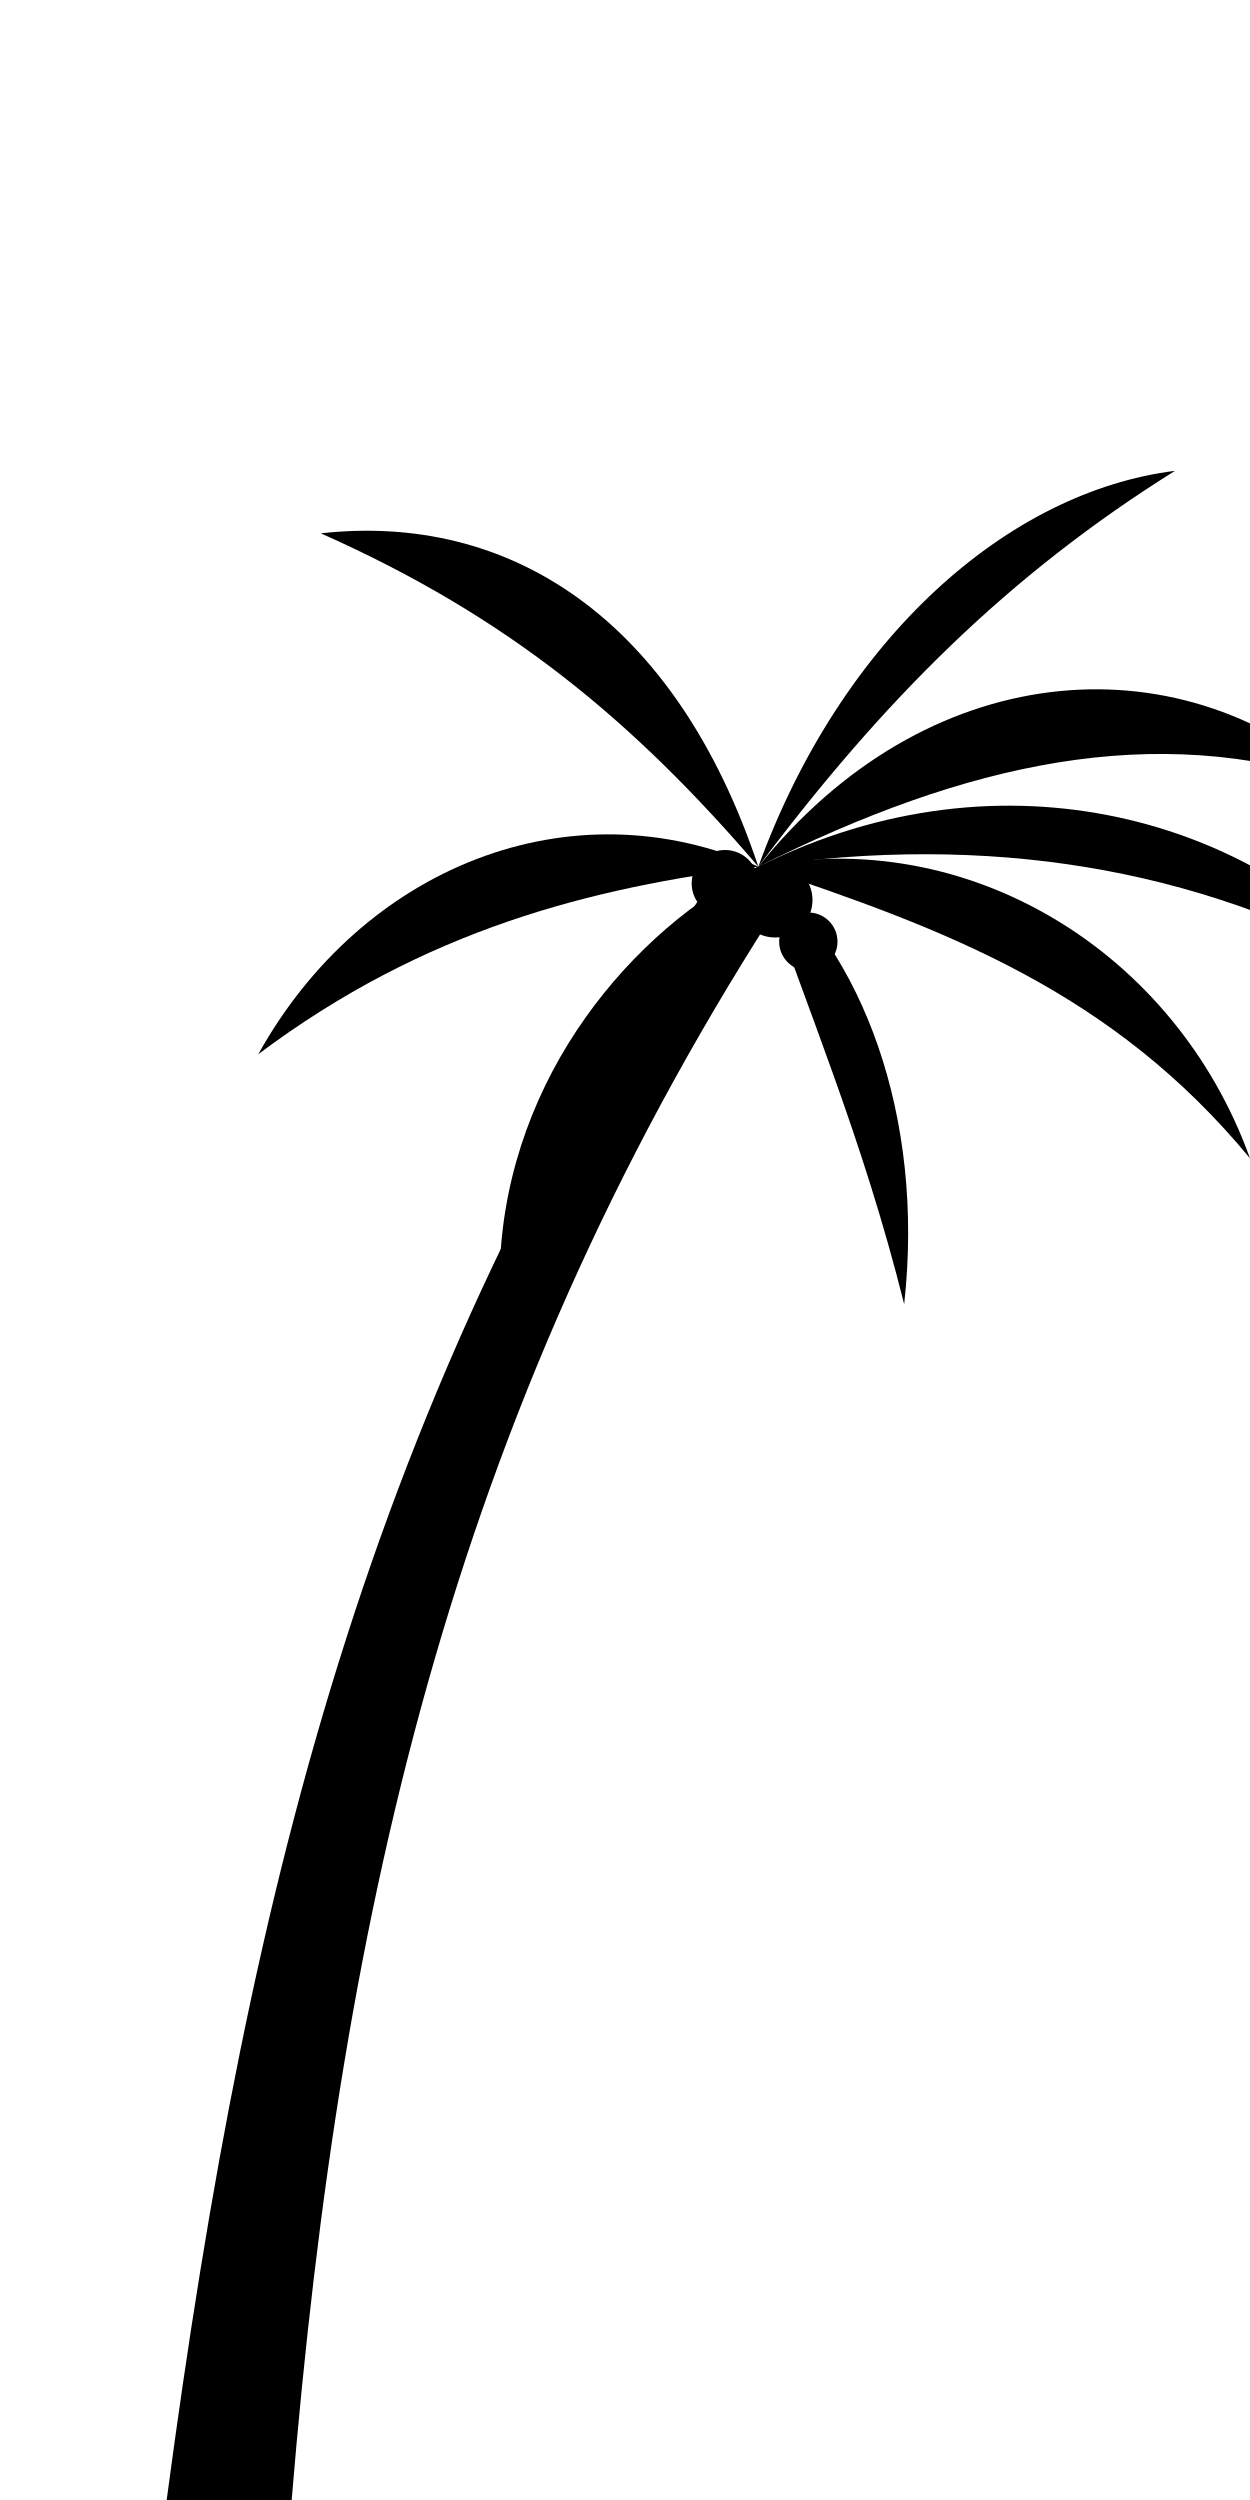
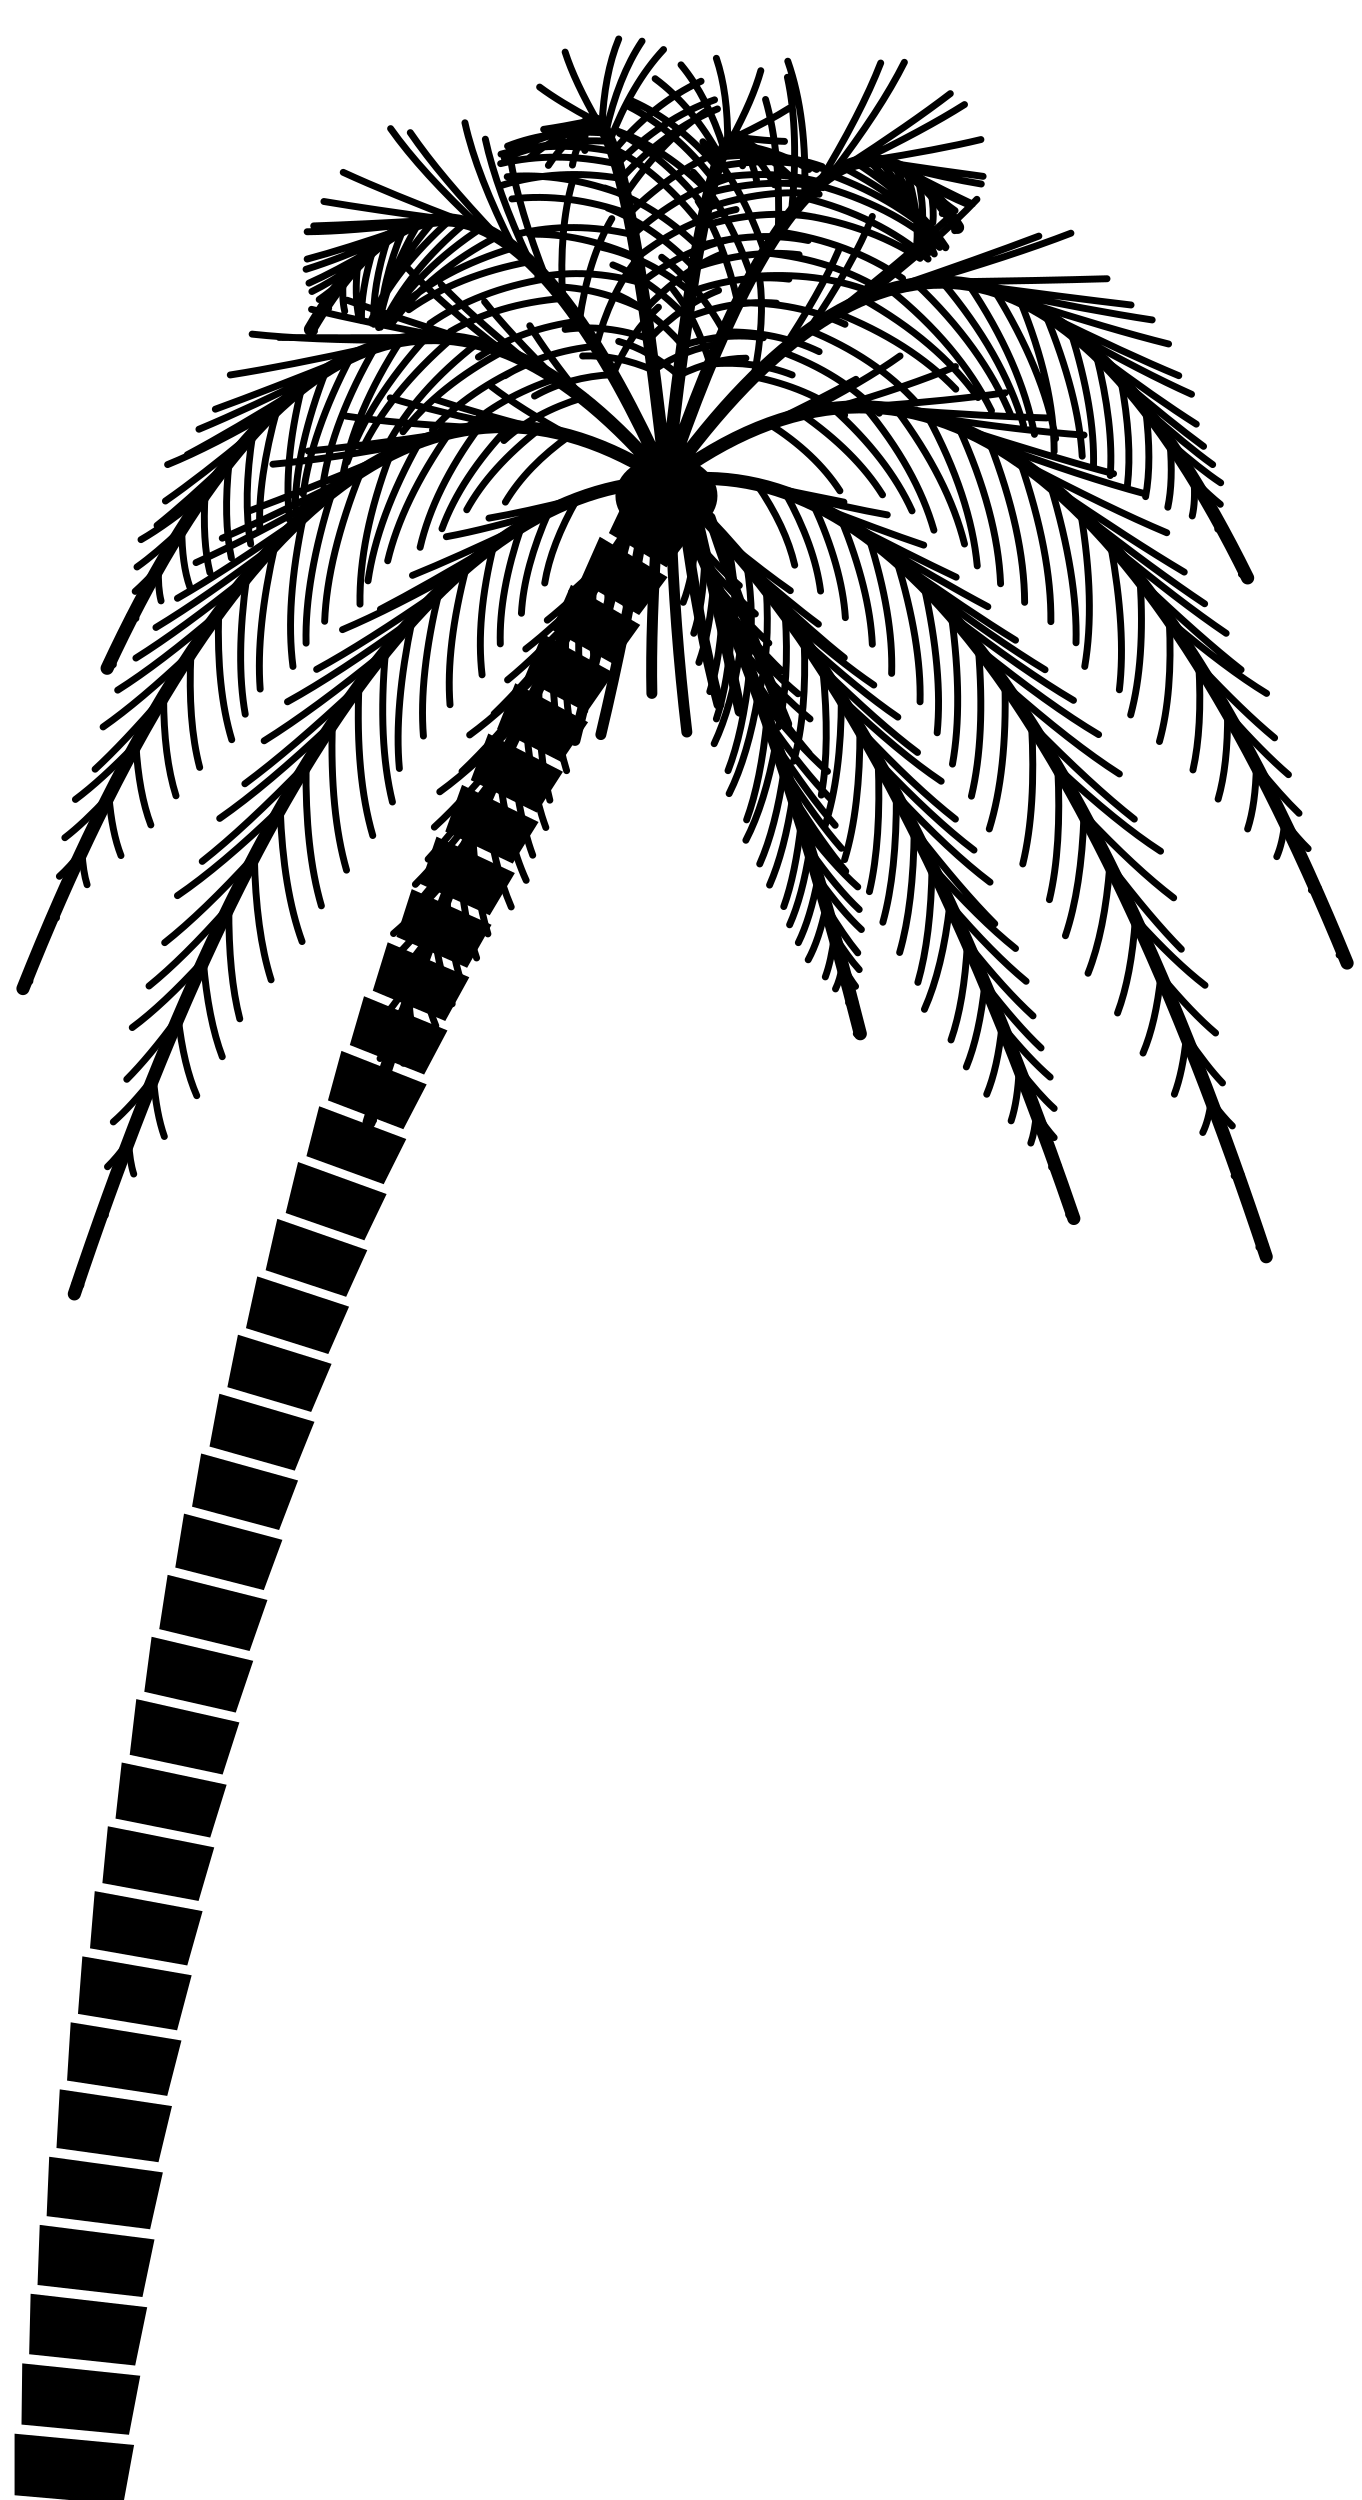
- <svg xmlns="http://www.w3.org/2000/svg" viewBox="0 0 300 600">
+ <svg xmlns="http://www.w3.org/2000/svg" viewBox="85.1 113.9 373.7 686.1">
  <g fill="#000">
-     <path d="M40 600 C60 450 90 330 175 205 L189 214 C110 335 82 455 70 600 Z" />
-     <g transform="translate(182 208)">
-       <path d="M0 0 C40 -50 100 -55 140 -20 C95 -35 50 -25 0 0Z" />
-       <path d="M0 0 C50 -10 100 20 118 70 C85 30 45 15 0 0Z" />
-       <path d="M0 0 C20 -55 60 -90 100 -95 C60 -70 30 -40 0 0Z" />
-       <path d="M0 0 C-20 -60 -60 -85 -105 -80 C-60 -60 -30 -35 0 0Z" />
-       <path d="M0 0 C-45 -20 -95 0 -120 45 C-80 15 -40 5 0 0Z" />
-       <path d="M0 0 C25 20 40 60 35 105 C25 65 12 35 0 0Z" />
-       <path d="M0 0 C-30 15 -60 50 -62 95 C-45 55 -22 30 0 0Z" />
-       <path d="M0 0 C60 -30 120 -10 150 25 C105 0 55 -8 0 0Z" />
-       <circle cx="4" cy="8" r="9" />
-       <circle cx="-8" cy="4" r="8" />
-       <circle cx="12" cy="18" r="7" />
-     </g>
+     <path d="M89.1 798.7 118.9 801.3 121.9 784.9 89.1 781.8ZM91 779.3 120.5 782.1 123.6 765.9 91.2 762.5ZM93.1 760 122.2 763.1 125.5 747.1 93.5 743.4ZM95.4 741 124.2 744.3 127.5 728.5 96 724.5ZM97.9 722.1 126.3 725.7 129.8 710.1 98.6 705.8ZM100.6 703.4 128.6 707.3 132.3 691.9 101.5 687.3ZM103.5 684.9 131 689.1 134.9 673.9 104.5 668.9ZM106.5 666.6 133.7 671.1 137.7 656 107.7 650.8ZM109.8 648.6 136.5 653.3 140.7 638.4 111.1 632.9ZM113.2 630.7 139.6 635.6 143.9 620.9 114.7 615.1ZM116.8 613 142.8 618.2 147.3 603.7 118.5 597.6ZM120.7 595.5 146.2 600.9 150.8 586.6 122.5 580.2ZM124.7 578.2 149.8 583.9 154.6 569.7 126.7 563.1ZM128.8 561 153.6 567 158.5 553 131.1 546.1ZM133.2 544.1 157.5 550.3 162.6 536.5 135.6 529.3ZM137.8 527.4 161.7 533.8 166.9 520.2 140.3 512.8ZM142.6 510.9 166 517.5 171.4 504.1 145.3 496.4ZM147.5 494.6 170.5 501.4 176.1 488.2 150.4 480.2ZM152.6 478.4 175.2 485.5 180.9 472.5 155.7 464.2ZM158 462.5 180.1 469.8 185.9 457 161.2 448.4ZM163.5 446.8 185.1 454.3 191.2 441.6 166.9 432.8ZM169.2 431.2 190.4 438.9 196.6 426.5 172.7 417.5ZM175.1 415.9 195.8 423.8 202.2 411.5 178.8 402.3ZM181.1 400.7 201.5 408.8 207.9 396.7 185 387.3ZM187.4 385.8 207.3 394.1 213.9 382.1 191.5 372.5ZM193.9 371 213.3 379.5 220 367.7 198.1 357.9ZM200.5 356.5 219.5 365.1 226.4 353.5 204.9 343.5ZM207.3 342.1 225.8 350.9 232.9 339.5 211.9 329.3ZM214.3 328 232.4 336.9 239.6 325.7 219.1 315.2ZM221.5 314 239.1 323 246.5 312.1 226.5 301.4ZM228.9 300.3 246.1 309.4 253.6 298.6 234 287.8ZM236.5 286.7 253.2 296 260.8 285.4 241.8 274.4ZM244.3 273.4 260.5 282.7 268.3 272.3 249.7 261.2ZM252.2 260.2 268 269.6 275.9 259.4 257.9 248.2Z" />
  </g>
+   <g fill="none" stroke="#000" stroke-linecap="round">
+     <path stroke-width="3" d="M258.4 256Q250.4 286 242.9 317.1M262 256Q257 286 250 315.5M265.6 256Q263.6 286 264 304.2M269.2 256Q270.2 286 273.6 314.8M272.8 256Q276.8 286 282.4 307.2M276.4 256Q283.4 286 288.2 309.1M280 256Q290 286 301 312.6" />
+     <path stroke-width="3.6" d="M268 246Q223.6 301.6 186.4 421.9M268 246Q179.7 247.8 105.5 469M268 246Q172 182.8 91.4 385.2M268 246Q184.6 146.7 114.5 297.3M268 246Q214.9 127.7 170.3 204.3M268 246Q255 126.9 244.1 151M268 246Q280.4 132.4 290.8 155.4M268 246Q311.4 117.9 347.9 176.3M268 246Q354.7 124.7 427.5 272.5M268 246Q369.5 169.7 454.8 378.2M268 246Q357.5 232.1 432.6 458.8M268 246Q328.7 299.3 379.8 448.3M268 246Q296.9 301.5 321.2 397.6" />
+     <path stroke-width="1.9" d="M255.7 262.8Q255.3 274.3 257.4 282M255.7 262.8Q247.5 271.5 242 276.3M251.9 268.7Q251.4 282.3 253.9 291.2M251.9 268.7Q242.1 278.7 235.3 284.1M248 274.9Q246.9 290.2 249 300.2M248 274.9Q237.1 286.1 229.4 292M244.2 281.3Q243.2 298 245.6 308.9M244.2 281.3Q232.6 293.8 224.4 300.5M240.4 288Q239.7 305.8 242.4 317.3M240.4 288Q228.8 302 220.7 309.8M236.7 295Q236.9 313.5 240.6 325.4M236.7 295Q223.6 308.6 214 315.6M233 302.2Q232.8 321.2 236 333.5M233 302.2Q220.7 317.3 211.9 325.6M229.3 309.7Q230.4 328.8 234.9 341M229.3 309.7Q215.9 323.9 205.8 331.2M225.6 317.4Q226.8 336.4 231.3 348.6M225.6 317.4Q213.4 332.6 204.3 340.9M222 325.4Q224.2 343.9 229.5 355.5M222 325.4Q210.7 340.9 202.6 349.7M218.3 333.6Q220.5 351.5 225.4 362.8M218.3 333.6Q207.3 348.4 199.1 356.6M214.8 342.1Q215.6 359.3 219 370.2M214.8 342.1Q204.7 356.5 197.2 364.5M211.2 350.9Q212.4 366.8 215.9 376.8M211.2 350.9Q201 363.4 193.1 370.1M207.7 359.9Q208.7 374.3 211.7 383.4M207.7 359.9Q198.9 371.6 192.1 377.9M204.2 369.2Q205.8 381.6 209.2 389.4M204.2 369.2Q196.8 379.6 191.2 385.4M200.7 378.7Q202 389 204.7 395.4M200.7 378.7Q195 387.6 190.7 392.7M197.3 388.5Q197.9 396.3 199.5 401.2M197.3 388.5Q193 395.1 189.6 398.9M193.9 398.6Q194.6 403 195.8 405.7M193.9 398.6Q191.3 402.3 189.4 404.4M190.5 408.9Q190.6 410.1 190.9 410.8M190.5 408.9Q189.8 409.9 189.2 410.4M187.1 419.5Q187.3 420.7 187.6 421.4M187.1 419.5Q186.5 420.5 186 421.1M243.5 250.8Q236.3 263.4 234.6 273.9M243.5 250.8Q228.7 254.5 219.3 256.1M235.8 254.1Q228.9 269.7 228.2 282.2M235.8 254.1Q218.6 259.2 207.6 261.2M228.2 258.4Q222 276.5 222.4 290.6M228.2 258.4Q209.9 267.1 198.3 271.8M220.6 263.5Q215.6 283.8 217.4 299.1M220.6 263.5Q201.6 274.8 189.5 281.1M213.1 269.5Q207.4 291.4 208.6 307.3M213.1 269.5Q192.6 281 179.1 286.7M205.6 276.3Q200 299.5 201.3 315.9M205.6 276.3Q185.4 290.3 172 297.6M198.2 284.1Q193.2 308.1 194.7 324.8M198.2 284.1Q177.8 298.9 164 306.5M190.9 292.7Q188.7 317.2 192.8 334M190.9 292.7Q171.1 308.8 157.6 317.2M183.6 302.2Q182.6 326.7 187.4 343.2M183.6 302.2Q165 319.6 152.3 329M176.3 312.5Q175.6 336.7 180.2 352.7M176.3 312.5Q158.2 329.6 145.4 338.5M169.1 323.8Q168.8 347.1 173.3 362.5M169.1 323.8Q152.4 341 140.6 350.3M162 335.9Q162.8 358 168 372.3M162 335.9Q145.7 351.6 133.8 359.7M154.9 348.9Q155.3 369.5 159.5 382.8M154.9 348.9Q140.7 364.4 130.3 372.6M147.9 362.8Q147.8 381.5 150.9 393.5M147.9 362.8Q135.3 377 126 384.5M140.9 377.6Q142.2 393.6 146.1 403.9M140.9 377.6Q129.8 389.7 121.4 395.9M134 393.2Q135.5 406.4 139.1 414.6M134 393.2Q125.9 404.1 119.9 410.1M127.2 409.8Q128 419.6 130.2 425.8M127.2 409.8Q121 417.6 116.2 421.8M120.4 427.2Q120.7 432.7 121.8 436.1M120.4 427.2Q117.1 431.7 114.6 434.1M113.6 445.4Q113.7 446.6 114 447.4M113.6 445.4Q113 446.5 112.5 447M107 464.6Q107.1 465.8 107.3 466.6M107 464.6Q106.2 465.6 105.7 466.1M241.4 233.5Q229.7 241.8 223.8 251.7M241.4 233.5Q227.8 226 220 220M233.1 231.7Q219.6 242.2 213.2 253.8M233.1 231.7Q215.3 227.1 204.5 223.5M224.8 231Q211.6 244.9 206.4 259M224.8 231Q204.5 226.9 192.2 223.1M216.5 231.3Q204.1 248.2 200.4 264.1M216.5 231.3Q194 230.2 180.1 228.1M208.4 232.7Q195.4 251.4 191.5 267.8M208.4 232.7Q184.5 236.3 169.7 237.7M200.2 235.2Q188.6 256 186.1 273.3M200.2 235.2Q175.5 239.9 160 241.3M192.2 238.7Q183.6 261.5 183.9 279.7M192.2 238.7Q168.3 248.7 153.3 254.2M184.2 243.3Q174.9 266.6 174.2 284.4M184.2 243.3Q160.9 255.2 146.1 261.6M176.3 248.9Q168.7 272.8 169.1 290.4M176.3 248.9Q153.6 261.7 138.9 268.3M168.4 255.6Q163.3 279.6 165.5 296.8M168.4 255.6Q147.4 270.3 133.8 278.1M160.6 263.4Q155.3 286.7 156.5 303M160.6 263.4Q141 278.2 127.9 286.1M152.8 272.3Q149.7 294.6 152.4 309.9M152.8 272.3Q134.7 286.8 122.4 294.5M145.1 282.2Q144.5 302.9 148.7 316.9M145.1 282.2Q128.8 296.1 117.4 303.3M137.5 293.1Q136.6 312 139.9 324.5M137.5 293.1Q123.4 306.4 113.4 313.4M130 305.1Q130 321.5 133.4 332.3M130 305.1Q118.9 317.9 111.2 325M122.4 318.2Q123.2 331.6 126.5 340.3M122.4 318.2Q112.8 328.1 105.8 333.3M115 332.4Q115.8 342.3 118.3 348.7M115 332.4Q108 339.9 102.9 343.8M107.6 347.6Q107.9 353.2 109 356.7M107.6 347.6Q104.1 352 101.4 354.4M100.3 363.9Q100.3 365.1 100.6 365.8M100.3 363.9Q99.5 364.8 98.9 365.3M93.1 381.2Q93.1 382.4 93.3 383.2M93.1 381.2Q92.4 382.2 91.8 382.8M244.9 223.1Q231.8 227.1 223.4 234.8M244.9 223.1Q235.4 211.3 230.5 203.3M237.6 217.8Q222.2 223 212.6 231.9M237.6 217.8Q225 205.4 218.1 196.7M230.4 213.6Q213.6 221 203.8 231.9M230.4 213.6Q214.9 201 206.2 192M223.2 210.3Q205.5 219.8 195.7 232.4M223.2 210.3Q206 197.2 196.6 187.1M216.1 208.1Q199.3 221.1 191.3 236.3M216.1 208.1Q193.9 201.1 180.4 196.3M209.1 206.8Q192 221.6 184.4 237.4M209.1 206.8Q185.1 202.3 170.6 198.8M202.1 206.5Q186.4 223.8 180.4 240.7M202.1 206.5Q177 206.7 161.7 206.5M195.1 207.3Q182.3 227 179.1 244.9M195.1 207.3Q169.9 207.3 154.3 205.6M188.2 209Q176.3 229.6 173.7 247M188.2 209Q163.6 214.4 148.3 216.8M181.4 211.8Q170.5 232.7 168.3 249.5M181.4 211.8Q158.5 221 144.2 226.2M174.6 215.5Q166.4 236.8 166.1 253.1M174.6 215.5Q153.2 226.1 139.7 231.7M167.9 220.3Q162.8 241.1 164.6 256.6M167.9 220.3Q148.7 232.2 136.5 238.7M161.2 226Q155.8 245.5 156.4 259.4M161.2 226Q143.2 236.5 131.1 241.4M154.5 232.8Q151.7 250.7 153.9 263.2M154.5 232.8Q140 244.8 130.5 251.4M148 240.5Q146.3 256.3 148.6 267M148 240.5Q136.1 251.8 128.2 258.1M141.4 249.3Q140.6 262.3 142.7 271M141.4 249.3Q131.1 257.8 123.8 262M135 259.1Q135 268.7 137.2 275M135 259.1Q127.8 265.9 122.7 269.5M128.6 269.8Q128.4 275.2 129.3 278.8M128.6 269.8Q124.8 273.9 122.2 276.2M122.2 281.6Q122.2 282.8 122.4 283.6M122.2 281.6Q121.3 282.5 120.7 282.9M115.9 294.3Q115.9 295.5 116.2 296.3M115.9 294.3Q115.1 295.2 114.5 295.7M253.3 216.7Q241.2 217.3 231.8 222.6M253.3 216.7Q258.2 205.1 265.8 198.2M248.7 208.9Q234.5 210.3 223.7 217M248.7 208.9Q252.6 194.4 259.8 185.2M244.1 202Q228.2 204.1 216.4 211.9M244.1 202Q246.5 185 253 173.9M239.5 195.8Q221.7 197.3 208.7 204.9M239.5 195.8Q238.5 176.7 242.2 163.8M235 190.4Q216.3 193.5 203.1 202.7M235 190.4Q227.4 170.9 225.2 157.6M230.5 185.7Q210.8 189.4 197.3 198.9M230.5 185.7Q221.3 166 218.3 152.1M226 181.9Q206.4 187.8 193.7 199.2M226 181.9Q215.9 162 212.7 147.6M221.6 178.8Q203.4 188.3 192.9 202.3M221.6 178.8Q205.9 162.3 197.7 150.3M217.2 176.5Q200 187.8 191 202.5M217.2 176.5Q200.7 161.1 192.3 149.2M212.9 175Q197.3 188 190.1 203.2M212.9 175Q191.9 167 179.3 161.2M208.6 174.3Q193.6 187.7 187 201.8M208.6 174.3Q187.1 171.4 174 169.2M204.3 174.3Q191.7 188.9 187.1 202.6M204.3 174.3Q183.8 175.5 171.2 175.9M200 175.1Q191 190.5 189 203.8M200 175.1Q181.2 177.4 169.4 177.5M195.8 176.7Q189.6 191.7 189.5 203.7M195.8 176.7Q179.6 182.3 169.4 185M191.6 179.1Q187.2 192.6 187.7 202.9M191.6 179.1Q177.9 185.1 169.1 187.8M187.5 182.3Q184.1 193.7 184.3 201.9M187.5 182.3Q176.9 188.5 169.9 191.6M183.3 186.3Q182.3 194.9 183.6 201M183.3 186.3Q175.8 191.4 170.7 193.9M179.3 191Q178.9 195.9 179.7 199.3M179.3 191Q175.3 194.3 172.7 196.1M175.2 196.5Q175.1 197.7 175.3 198.5M175.2 196.5Q174.3 197.3 173.6 197.7M171.2 202.8Q171.2 204 171.4 204.8M171.2 202.8Q170.3 203.6 169.7 204.1M264.4 215.5Q254.4 211.2 245 211.6M264.4 215.5Q273.3 209.5 282.9 208.3M263.3 206.9Q251.4 202.8 240.2 204.3M263.3 206.9Q272.4 197.5 282.3 193.6M262.1 198.9Q249 192.7 236.9 192.6M262.1 198.9Q272.2 188.1 283.2 183.6M261 191.5Q246.3 187.4 232.7 190M261 191.5Q273.3 182 286.7 179.3M259.9 184.6Q244.5 177.8 230.4 178.2M259.9 184.6Q272.9 174.4 287.1 171.4M258.8 178.3Q242.3 174.5 227.2 178.1M258.8 178.3Q271.8 166.7 286.1 162.5M257.7 172.6Q240.9 166.7 225.6 168.5M257.7 172.6Q270.5 159.9 284.8 154.7M256.6 167.5Q239.6 161.1 224.3 162.4M256.6 167.5Q267.2 151.9 279.5 144M255.6 162.9Q238.3 160 223 164.7M255.6 162.9Q267.8 149.6 282 143.8M254.5 158.9Q237.4 155.2 222.5 158.8M254.5 158.9Q266.8 146.4 281.2 141.3M253.4 155.5Q236.8 152.3 222.6 156.2M253.4 155.5Q264.3 142.3 277.5 136.2M252.4 152.7Q236.6 151.7 223.5 157.3M252.4 152.7Q258.5 136.8 267.2 127.5M251.3 150.4Q236.4 149.3 224.4 154M251.3 150.4Q254.8 134.9 261.3 125.2M250.3 148.7Q236.7 149.5 226.6 155.1M250.3 148.7Q250.9 134.3 254.9 124.6M249.3 147.6Q237.8 150.8 230.3 157.3M249.3 147.6Q242.8 136.3 240.2 128.2M248.3 147Q239.9 152.6 235.6 159.3M248.3 147Q238.7 141.9 233.2 137.8M247.2 147.1Q243.2 153.6 242.2 159.2M247.2 147.1Q239.2 148.7 234.3 149.4M246.2 147.6Q245.3 152 245.6 155.2M246.2 147.6Q242.2 149.9 239.5 151M245.3 148.8Q245.2 150 245.4 150.8M245.3 148.8Q244.3 149.6 243.7 150M244.3 150.6Q244.3 151.8 244.6 152.5M244.3 150.6Q243.5 151.5 242.9 152M271.4 216.9Q263.4 210 254.9 207.6M271.4 216.9Q280.9 212.3 289.8 212.2M272.5 208.7Q264.1 199.2 255 195M272.5 208.7Q283.9 205 294.6 206.6M273.6 201.1Q263.9 190.8 253.3 186.6M273.6 201.1Q286.3 196.1 298.2 197.1M274.6 194Q263 184.7 250.4 181.8M274.6 194Q288.6 189 301.6 190.5M275.7 187.4Q264.4 175.8 251.9 171M275.7 187.4Q290.6 182.2 304.4 183.8M276.7 181.5Q264.5 169.9 251.1 165.5M276.7 181.5Q292.5 177.1 306.9 179.9M277.8 176Q267 162 254.7 155.3M277.8 176Q294 171.1 308.7 173.5M278.8 171.1Q267.8 157.1 255.1 150.5M278.8 171.1Q295.2 165.5 309.9 167.2M279.8 166.8Q267.7 154.5 253.8 149.6M279.8 166.8Q296.3 162.4 311 165.4M280.8 163Q270.2 149.5 257.6 143.1M280.8 163Q297.1 160.1 311.4 164.2M281.8 159.7Q271.3 147.3 258.5 141.6M281.8 159.7Q297.7 156.6 311.4 160.3M282.8 157Q275.2 143.1 264.9 135.5M282.8 157Q298 155.2 310.7 159.6M283.8 154.8Q279.3 140.5 272 131.7M283.8 154.8Q298 154.8 309.2 160.4M284.8 153.2Q284.9 139.3 281.7 129.9M284.8 153.2Q297.6 154.5 307.1 160.4M285.8 152.1Q291.7 141.2 293.9 133.3M285.8 152.1Q296.3 156.2 302.9 163.3M286.8 151.6Q296.2 147.1 301.7 143.6M286.8 151.6Q294.1 157.6 297.6 164.6M287.7 151.6Q295.5 152.6 300.4 152.7M287.7 151.6Q291.7 157.9 292.7 163.3M288.7 152.2Q292.5 154.5 295 155.7M288.7 152.2Q289.5 156.4 288.9 159.4M289.6 153.3Q290.5 154.1 291.2 154.5M289.6 153.3Q289.7 154.5 289.6 155.3M290.5 154.9Q291.3 155.9 291.8 156.5M290.5 154.9Q290.5 156.1 290.2 156.9M280 213.8Q276 201.1 269.9 193.4M280 213.8Q292.3 212.8 302.5 216.8M283.8 205Q276.6 191.9 266.7 184.5M283.8 205Q298.2 204.8 309.9 210.4M287.6 197Q283.7 179.8 276.7 169.1M287.6 197Q303.8 196.8 317 202.9M291.3 189.8Q285.2 172 275.4 161.2M291.3 189.8Q309.4 188.4 323.7 193.8M295 183.3Q288.7 164.5 278 152.8M295 183.3Q313.7 185.1 328.1 194.1M298.7 177.5Q299.4 155.8 295.2 141.2M298.7 177.5Q318.2 180.3 332.8 190.3M302.3 172.5Q304.5 150.2 301.2 135.1M302.3 172.5Q322.7 175.1 337.6 184.8M305.9 168.2Q306.7 146.1 301.3 130.7M305.9 168.2Q326 173.2 339.8 185M309.5 164.7Q321.5 144.9 326.8 131.2M309.5 164.7Q329.7 170.3 343 181.8M313.1 161.9Q326.8 144 333.3 131M313.1 161.9Q332.4 169.1 344.5 181.4M316.6 159.9Q335.1 147.9 345.9 139.6M316.6 159.9Q334.5 169.1 344.6 181.9M320.1 158.6Q338.9 149.5 349.8 142.6M320.1 158.6Q336.3 169.1 344.7 181.7M323.6 158Q342.7 155 354.3 152.2M323.6 158Q336.3 170.7 341.5 183.6M327 158.3Q344.3 160.9 354.9 162.3M327 158.3Q336.9 171.3 340.1 183.2M330.5 159.2Q345.2 162.9 354.4 164.4M330.5 159.2Q337.1 171.9 338.3 182.5M333.9 160.9Q345 166.6 352 169.9M333.9 160.9Q337.4 172.2 336.7 180.9M337.2 163.4Q345.4 167.8 350.7 170M337.2 163.4Q339 172 337.9 178.4M340.6 166.5Q344.6 169.9 347.2 171.7M340.6 166.5Q341.5 171.5 341.1 175M343.9 170.5Q344.8 171.3 345.4 171.8M343.9 170.5Q344 171.7 343.7 172.5M347.2 175.2Q348 176.1 348.6 176.5M347.2 175.2Q347.3 176.4 347.1 177.2M292 217.3Q295.1 201.6 293.6 190.4M292 217.3Q306.7 220.3 316.9 227.8M299.5 210.4Q310.3 194.1 315.2 182.7M299.5 210.4Q315.9 216.4 326.4 227.3M307 204.5Q319.3 186.4 324.5 173.3M307 204.5Q325.4 212 336.7 224.5M314.5 199.7Q333.5 184.8 344.4 174.6M314.5 199.7Q335 207.8 347.4 220.7M321.9 196Q342.1 180.3 353.2 168.6M321.9 196Q342.3 207.5 353.5 223M329.2 193.3Q354.7 184.6 370.2 178.7M329.2 193.3Q348.2 208.6 357.2 226.6M336.5 191.8Q363 184.1 379 177.9M336.5 191.8Q354.8 209.2 362.6 228.1M343.7 191.3Q371.7 190.9 388.9 190.4M343.7 191.3Q360.3 211 366 230.6M350.9 191.9Q378.5 195.6 395.5 197.6M350.9 191.9Q365.3 213.3 369 233.1M358 193.6Q384.7 199.2 401.3 201.7M358 193.6Q371.5 215.5 374.8 234.3M365 196.3Q390.1 204.4 405.8 208.3M365 196.3Q374.4 219.2 374.4 237.8M372 200.1Q394.4 211.1 408.6 217M372 200.1Q381.1 222.2 382.1 239.1M379 205Q399.1 216.3 412.1 222.1M379 205Q385.6 226.2 385.2 241.8M385.9 211Q402.5 223.4 413.4 230.3M385.9 211Q390.8 230.5 389.8 244.4M392.7 218.1Q406.4 229.8 415.4 236.4M392.7 218.1Q395.9 235.2 394.5 247.2M399.5 226.2Q410.5 236.1 417.9 241.4M399.5 226.2Q401.3 240.5 399.5 250.2M406.2 235.4Q414.4 242.6 420.1 246.4M406.2 235.4Q407.1 246 405.6 253.1M412.8 245.7Q417.1 250 420 252.3M412.8 245.7Q413.2 251.6 412.3 255.5M419.5 257.1Q420.3 258 420.9 258.5M419.5 257.1Q419.5 258.3 419.3 259.1M426 269.5Q426.8 270.5 427.3 271M426 269.5Q426 270.7 425.8 271.5M296.1 230.2Q311.1 223 320 218M296.1 230.2Q308.9 238.3 315.6 248.6M305 227.5Q322.2 218.7 332.1 211.6M305 227.5Q319.8 237.8 327.3 249.7M313.7 226Q334.8 219.8 347.3 214.5M313.7 226Q328.8 239.6 335.4 254.1M322.5 225.6Q346.4 223.8 361 221.7M322.5 225.6Q336.6 242.6 341.4 259.4M331.1 226.3Q356.6 228.2 372.3 228.6M331.1 226.3Q345.4 245.5 349.8 263.2M339.7 228.2Q366.1 232.2 382.6 233.3M339.7 228.2Q351.5 250.1 353.3 269.2M348.2 231.2Q374.4 239.6 390.7 243.9M348.2 231.2Q358.9 254.7 359.7 274.1M356.7 235.4Q382.7 245 399.3 249.4M356.7 235.4Q366.2 259.9 366.3 279.2M365.1 240.6Q389.6 253.5 405.3 260.1M365.1 240.6Q373.7 265.7 373.5 284.5M373.4 247.1Q395.8 262.4 410.1 270.9M373.4 247.1Q380.9 272.1 380.4 290.3M381.7 254.6Q402.3 270.7 415.7 279.6M381.7 254.6Q385.8 279.3 382.8 296.8M389.9 263.4Q408.9 279.1 421.6 287.7M389.9 263.4Q394.2 286.9 392.3 303.2M398 273.2Q414.6 289 425.7 297.7M398 273.2Q399.4 295.2 395.4 310.1M406 284.2Q421.7 297.5 432.7 304.2M406 284.2Q407 304.1 403.3 317.4M414.1 296.3Q426.3 309.3 434.9 316.4M414.1 296.3Q415.1 313.7 412.5 325.2M422 309.6Q431.7 320.5 438.7 326.5M422 309.6Q422.1 323.9 419.4 333.2M429.9 324Q436.7 332.4 441.6 337.1M429.9 324Q429.7 334.6 427.5 341.4M437.7 339.5Q441.4 344.2 444.1 346.8M437.7 339.5Q437.1 345.3 435.5 349M445.4 356.2Q446.2 357.1 446.9 357.6M445.4 356.2Q445.3 357.4 445 358.2M453.1 374.1Q453.8 375.1 454.3 375.6M453.1 374.1Q452.9 375.3 452.6 376M292.8 246.8Q307.6 249.9 316.7 251.7M292.8 246.8Q300.8 258.5 303.2 269M300.6 249.1Q317.9 253.3 328.6 255.2M300.6 249.1Q308.7 263.7 310.3 276.1M308.3 252.3Q327 259.6 338.6 263.5M308.3 252.3Q316.2 269.5 317.1 283.4M316 256.5Q335.4 266.6 347.5 272.3M316 256.5Q323.8 275.8 324.5 290.7M323.6 261.6Q343.5 273.7 356.2 280.4M323.6 261.6Q330.3 282.8 329.8 298.7M331.2 267.7Q351.1 281.8 363.8 289.6M331.2 267.7Q338 290.2 337.6 306.5M338.7 274.8Q358.7 289.7 371.9 297.7M338.7 274.8Q343.9 298.3 342.3 315M346.2 282.8Q366.1 298.1 379.7 306.1M346.2 282.8Q349.5 306.9 346.5 323.6M353.6 291.8Q373.1 307.5 386.6 315.5M353.6 291.8Q355.6 316 351.7 332.4M360.9 301.8Q379.3 318 392.3 326.3M360.9 301.8Q361.5 325.5 356.6 341.4M368.2 312.7Q384.8 329.6 396.4 338.7M368.2 312.7Q369.5 335.7 365.8 351M375.4 324.6Q391.7 339.8 403.6 347.5M375.4 324.6Q376.5 346.5 373.1 360.8M382.6 337.4Q396.8 352.4 407.2 360.3M382.6 337.4Q381.9 357.6 377.5 370.7M389.7 351.2Q401.1 366.1 409.3 374.4M389.7 351.2Q388.3 369.4 383.7 381M396.7 366Q407.6 378 415.8 384.3M396.7 366Q395.6 381.8 391.8 391.9M403.7 381.7Q412.3 392 418.7 397.4M403.7 381.7Q402.3 394.7 398.8 402.9M410.7 398.4Q416.3 406.6 420.6 411.1M410.7 398.4Q409.7 408.1 407.4 414.2M417.5 416.1Q420.8 420.5 423.3 422.9M417.5 416.1Q416.8 421.4 415.2 424.7M424.4 434.7Q425.1 435.7 425.7 436.2M424.4 434.7Q424.2 435.9 423.8 436.6M431.1 454.3Q431.8 455.3 432.4 455.8M431.1 454.3Q430.9 455.5 430.6 456.2M284.8 262.8Q295.2 271.3 302 276M284.8 262.8Q287.4 275.6 286.6 284.4M290.1 269Q301.8 279.4 309.7 285.2M290.1 269Q292.3 284 290.5 294.4M295.4 275.5Q308.2 287.6 316.8 294.4M295.4 275.5Q296.5 292.5 293.4 304M300.6 282.4Q315 295.2 324.9 301.9M300.6 282.4Q301.8 301 298.7 313.5M305.8 289.7Q320.9 303.5 331.5 310.7M305.8 289.7Q306.6 309.6 302.9 322.8M310.9 297.4Q326.2 312.4 336.9 320.4M310.9 297.4Q313 318.3 310.5 332.1M316 305.5Q331.9 320.6 343.4 328.3M316 305.5Q316 326.8 311.4 340.9M321.1 314Q336.3 330.1 347.3 338.7M321.1 314Q321.2 335.6 316.9 349.8M326.1 322.8Q341.3 338.8 352.4 347.2M326.1 322.8Q327 344.5 323.7 358.6M331.1 332Q345.9 347.8 356.8 356M331.1 332Q331.2 353.3 327.4 367M336 341.6Q348.9 358.2 358.1 367.4M336 341.6Q335.8 362.1 332 375.3M340.9 351.6Q354 366.4 363.8 374.2M340.9 351.6Q340.6 371 337 383.5M345.8 362Q357.7 375.8 366.7 383.2M345.8 362Q343.8 379.7 338.8 390.9M350.6 372.8Q360.9 385.7 368.6 392.7M350.6 372.8Q349.7 389 346.1 399.3M355.4 383.9Q364.2 395.3 370.8 401.5M355.4 383.9Q353.9 397.9 350.3 406.7M360.1 395.4Q367.6 404.6 373.3 409.5M360.1 395.4Q358.9 407 355.9 414.2M364.8 407.3Q370.2 414.3 374.4 418.1M364.8 407.3Q364.4 416 362.6 421.5M369.5 419.6Q372.3 423.8 374.4 426.1M369.5 419.6Q369.1 424.5 368 427.6M374.2 432.3Q374.9 433.3 375.5 433.8M374.2 432.3Q374 433.5 373.7 434.2M378.7 445.3Q379.5 446.3 380 446.9M378.7 445.3Q378.7 446.5 378.4 447.3M276 262.3Q282.9 270.4 288 274.6M276 262.3Q275.2 272.6 272.6 279.2M278.5 267.9Q286.4 277.3 292.4 282.4M278.5 267.9Q278 280 275.5 287.7M281 273.6Q289.6 284.5 296.1 290.4M281 273.6Q280 287.1 276.9 295.7M283.5 279.5Q292.7 291.4 299.6 298M283.5 279.5Q282.9 294.3 279.9 303.7M286 285.5Q296.2 297.8 304.1 304.3M286 285.5Q285 301.3 281.7 311.2M288.4 291.7Q299.1 304.5 307.4 311.2M288.4 291.7Q285.9 307.9 281.1 318M290.8 298.1Q300.2 312.6 307.2 320.7M290.8 298.1Q289 314.9 284.9 325.4M293.2 304.6Q303.9 318.3 312.2 325.6M293.2 304.6Q290.4 321.3 285.2 331.7M295.6 311.3Q305.5 325.5 313.2 333.3M295.6 311.3Q293.9 328.3 290 338.9M298 318.2Q307.2 332.4 314.3 340.4M298 318.2Q295 334.5 289.8 344.5M300.3 325.2Q309.2 339 316 346.7M300.3 325.2Q298 341.1 293.6 351M302.7 332.4Q310.9 345.6 317.2 353M302.7 332.4Q300.4 347.5 296.3 356.8M305 339.7Q313.6 351.2 320.5 357.3M305 339.7Q303.4 353.9 300.2 362.7M307.3 347.2Q314.8 357.8 320.9 363.5M307.3 347.2Q305.3 359.9 301.8 367.7M309.6 354.9Q316.2 364.1 321.5 369M309.6 354.9Q307.5 365.9 304.2 372.6M311.8 362.7Q316.7 370.8 320.5 375.4M311.8 362.7Q309.9 371.8 306.9 377.3M314.1 370.7Q317.9 376.7 320.9 380M314.1 370.7Q313.2 377.7 311.6 382M316.3 378.9Q318.3 382.5 319.9 384.6M316.3 378.9Q315.6 382.9 314.4 385.3M318.5 387.2Q319.1 388.2 319.7 388.8M318.5 387.2Q318.3 388.4 318 389.1M320.7 395.7Q321.3 396.7 321.8 397.4M320.7 395.7Q320.5 396.9 320.1 397.6" />
+   </g>
+   <ellipse cx="268" cy="250" rx="14" ry="11" />
</svg>
